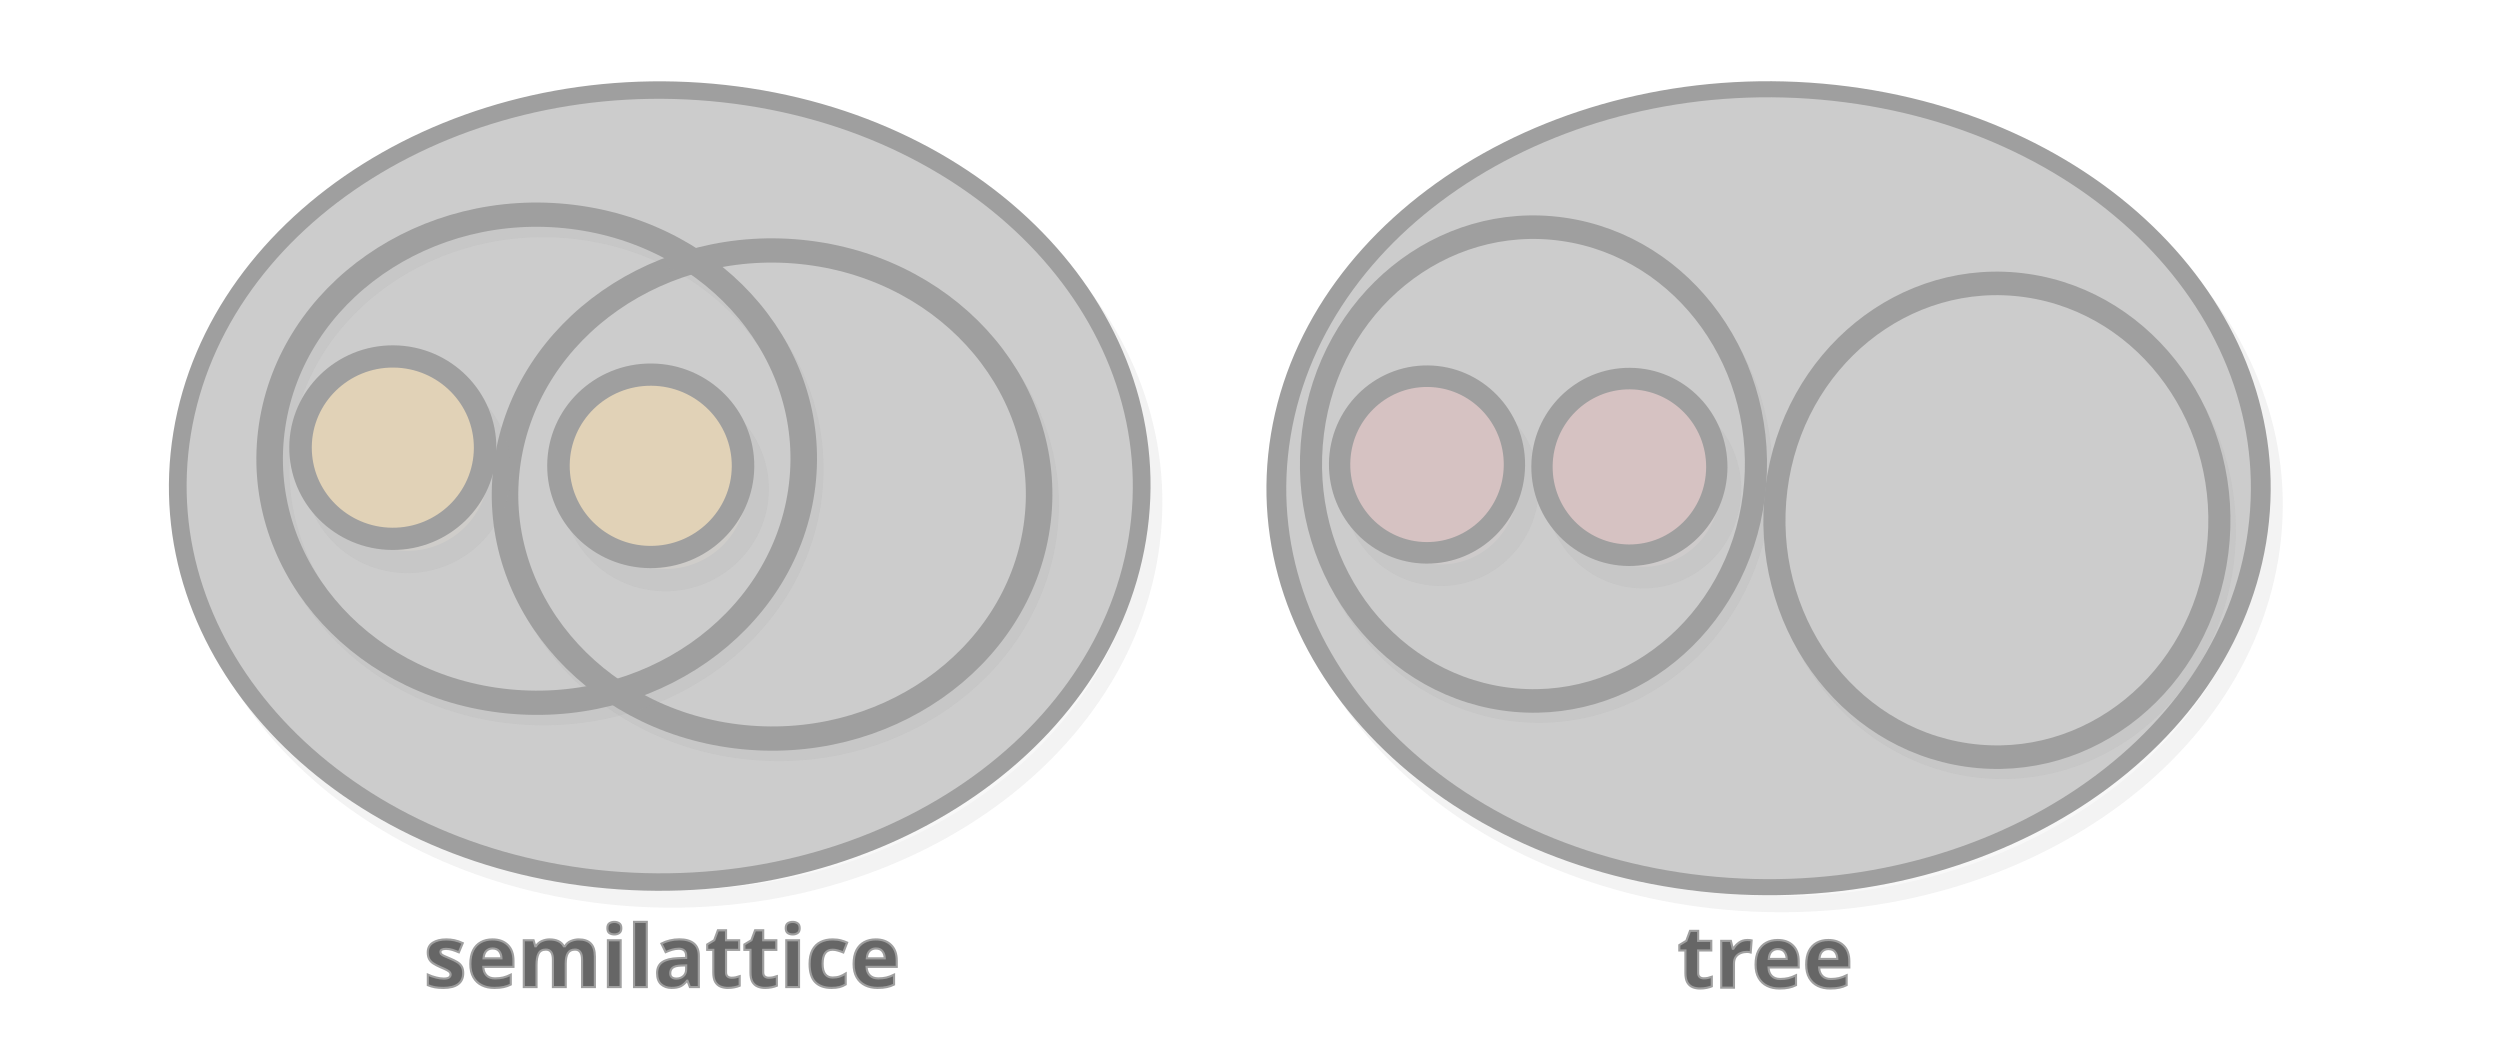
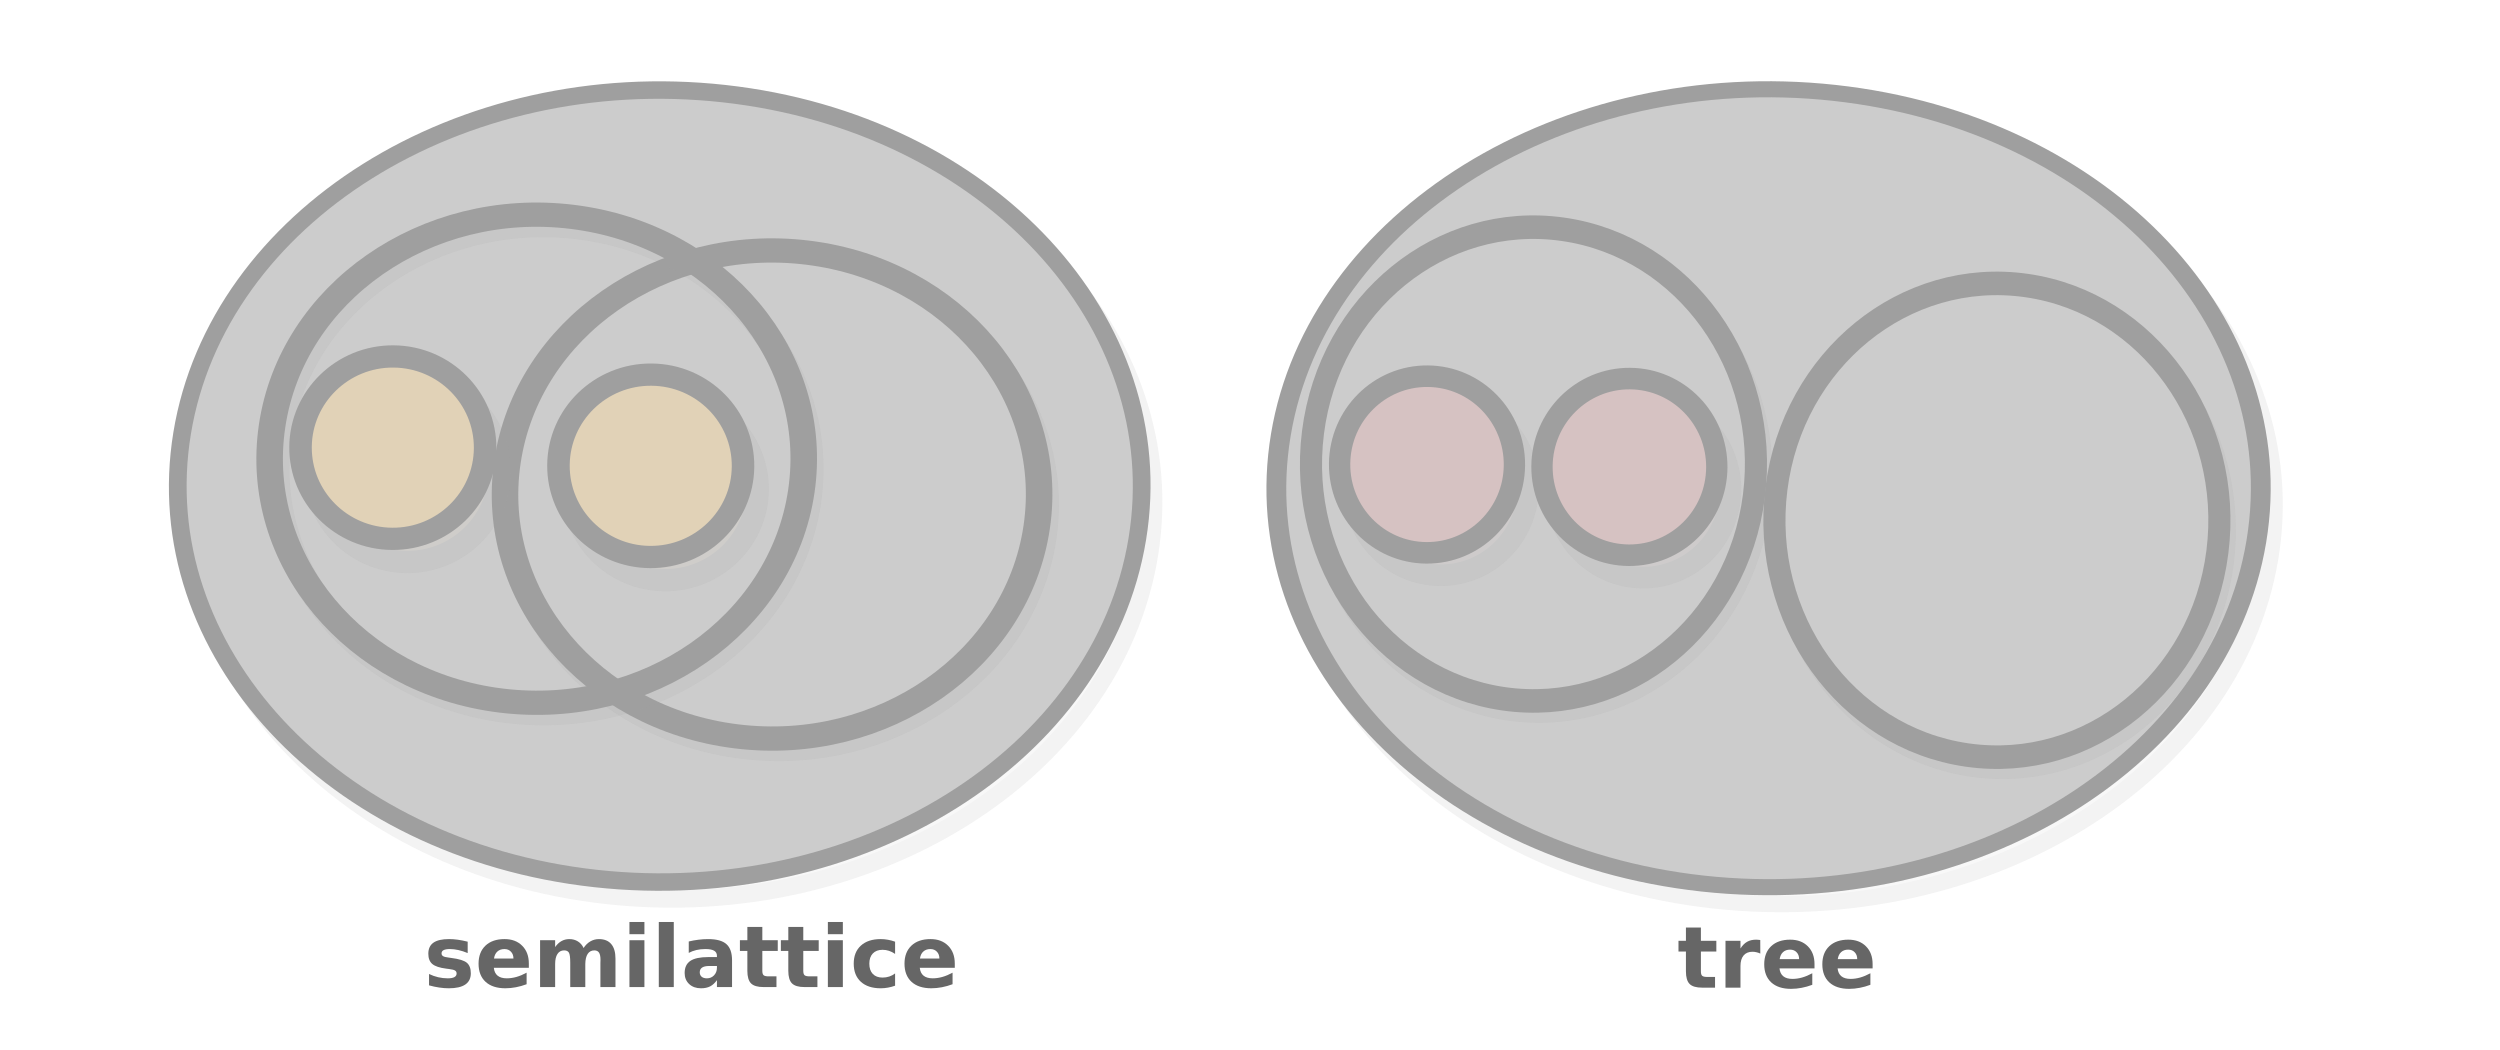
<svg xmlns="http://www.w3.org/2000/svg" viewBox="0 0 595.3 250" version="1.1" id="svg3397" width="595.3" height="250">
  <defs id="defs3401" />
  <g id="g2760-9-8-7-3-3" transform="matrix(3.368652,2.730436,-3.368652,2.730436,306.594,-715.4001)" style="fill:#cccccc;stroke-width:0.991;stroke-miterlimit:9;stroke-dasharray:none;stroke:#9f9f9f;stroke-opacity:1">
    <g id="g2749-4-6-6-2" style="fill:#cccccc;fill-opacity:1;stroke:#9f9f9f;stroke-width:0.991;stroke-miterlimit:9;stroke-dasharray:none;stroke-opacity:1" transform="rotate(-37.32803,185.7816,-63.90832)">
-       <circle cx="52.618" cy="85.453" r="24.6" id="circle3369-5-5-7-0" style="opacity:0.13;fill:#cccccc;fill-opacity:1;stroke:#9f9f9f;stroke-width:0.991;stroke-miterlimit:9;stroke-dasharray:none;stroke-opacity:1" />
-       <circle fill="#d71920" stroke="#be1e2d" cx="51.88" cy="84.495" r="24.6" id="circle3383-6-6-5-6" style="fill:#cccccc;fill-opacity:1;stroke:#9f9f9f;stroke-width:0.991;stroke-miterlimit:9;stroke-dasharray:none;stroke-opacity:1" />
+       <path style="opacity:0.13;fill:#cccccc;fill-opacity:1;stroke:#9f9f9f;stroke-width:0.991;stroke-miterlimit:9;stroke-dasharray:none;stroke-opacity:1" d="m 77.218,85.453 a 24.6,24.6 0 0 1 -24.6,24.6 24.6,24.6 0 0 1 -24.6,-24.6 24.6,24.6 0 0 1 24.6,-24.6 24.6,24.6 0 0 1 24.6,24.6 z" id="circle3369-5-5-7-0" />
+       <path style="fill:#cccccc;fill-opacity:1;stroke:#9f9f9f;stroke-width:0.991;stroke-miterlimit:9;stroke-dasharray:none;stroke-opacity:1" d="m 76.48,84.495 a 24.6,24.6 0 0 1 -24.6,24.6 24.6,24.6 0 0 1 -24.6,-24.6 24.6,24.6 0 0 1 24.6,-24.6 24.6,24.6 0 0 1 24.6,24.6 z" id="circle3383-6-6-5-6" />
    </g>
  </g>
  <g style="display:inline;fill:#dddddd;stroke:#9f9f9f;stroke-width:6.389;stroke-miterlimit:10;stroke-opacity:1" id="g1482-7-0-25-1-3-3-20-6-6-5" transform="matrix(0.1252866,-0.1778574,0.21875,0.2045632,369.9094,8.492737)" />
  <g id="g2760-9-8-7-3-3-3" transform="matrix(1.522741,1.621257,-1.522741,1.621257,313.3746,-383.3122)" style="fill:#cccccc;stroke:#9f9f9f;stroke-width:2.445;stroke-miterlimit:9;stroke-dasharray:none;stroke-opacity:1">
    <g id="g2749-4-6-6-2-1" style="fill:#cccccc;fill-opacity:1;stroke:#9f9f9f;stroke-width:2.445;stroke-miterlimit:9;stroke-dasharray:none;stroke-opacity:1" transform="rotate(-37.32803,185.7816,-63.90832)">
-       <circle cx="52.618" cy="85.453" r="24.6" id="circle3369-5-5-7-0-3" style="opacity:0.13;fill:#cccccc;fill-opacity:1;stroke:#9f9f9f;stroke-width:2.445;stroke-miterlimit:9;stroke-dasharray:none;stroke-opacity:1" />
-       <circle cx="51.88" cy="84.495" r="24.6" id="circle3383-6-6-5-6-1" style="fill:#cccccc;fill-opacity:1;stroke:#9f9f9f;stroke-width:2.445;stroke-miterlimit:9;stroke-dasharray:none;stroke-opacity:1" />
+       <path style="opacity:0.13;fill:#cccccc;fill-opacity:1;stroke:#9f9f9f;stroke-width:2.445;stroke-miterlimit:9;stroke-dasharray:none;stroke-opacity:1" d="m 77.218,85.453 a 24.6,24.6 0 0 1 -24.6,24.6 24.6,24.6 0 0 1 -24.6,-24.6 24.6,24.6 0 0 1 24.6,-24.6 24.6,24.6 0 0 1 24.6,24.6 z" id="circle3369-5-5-7-0-3" />
+       <path style="fill:#cccccc;fill-opacity:1;stroke:#9f9f9f;stroke-width:2.445;stroke-miterlimit:9;stroke-dasharray:none;stroke-opacity:1" d="m 76.48,84.495 a 24.6,24.6 0 0 1 -24.6,24.6 24.6,24.6 0 0 1 -24.6,-24.6 24.6,24.6 0 0 1 24.6,-24.6 24.6,24.6 0 0 1 24.6,24.6 z" id="circle3383-6-6-5-6-1" />
    </g>
  </g>
  <g id="g2760-0-7-6" transform="matrix(0.5982784,0.6045556,-0.5982784,0.6045556,359.7268,27.72278)" style="fill:#d6c2c2;stroke:#9f9f9f;stroke-opacity:1;fill-opacity:1">
    <g id="g2749-6-8-1" style="fill:#d6c2c2;fill-opacity:1;stroke:#9f9f9f;stroke-opacity:1" transform="rotate(-44.54511,52.72738,84.30643)">
-       <circle cx="55.441" cy="90.581" r="24.6" id="circle3369-33-3-6-0" style="opacity:0.13;fill:#d6c2c2;fill-opacity:1;stroke:#9f9f9f;stroke-width:6;stroke-miterlimit:10;stroke-opacity:1" />
-       <circle fill="#d71920" stroke="#be1e2d" cx="51.508" cy="84.367" r="24.6" id="circle3383-85-2-8-6" style="fill:#d6c2c2;fill-opacity:1;stroke:#9f9f9f;stroke-width:6;stroke-miterlimit:10;stroke-opacity:1" />
+       <path style="opacity:0.13;fill:#d6c2c2;fill-opacity:1;stroke:#9f9f9f;stroke-width:6;stroke-miterlimit:10;stroke-opacity:1" d="m 80.041,90.581 a 24.6,24.6 0 0 1 -24.6,24.6 24.6,24.6 0 0 1 -24.6,-24.6 24.6,24.6 0 0 1 24.6,-24.6 24.6,24.6 0 0 1 24.6,24.6 z" id="circle3369-33-3-6-0" />
+       <path style="fill:#d6c2c2;fill-opacity:1;stroke:#9f9f9f;stroke-width:6;stroke-miterlimit:10;stroke-opacity:1" d="m 76.108,84.367 a 24.6,24.6 0 0 1 -24.6,24.6 24.6,24.6 0 0 1 -24.6,-24.6 24.6,24.6 0 0 1 24.6,-24.6 24.6,24.6 0 0 1 24.6,24.6 z" id="circle3383-85-2-8-6" />
    </g>
  </g>
  <g id="g2760-0-7-6-3" transform="matrix(0.5982784,0.6045556,-0.5982784,0.6045556,407.9162,28.2915)" style="fill:#d6c2c2;stroke:#9f9f9f;stroke-opacity:1;fill-opacity:1">
    <g id="g2749-6-8-1-2" style="fill:#d6c2c2;fill-opacity:1;stroke:#9f9f9f;stroke-opacity:1" transform="rotate(-44.54511,52.72738,84.30643)">
-       <circle cx="55.441" cy="90.581" r="24.6" id="circle3369-33-3-6-0-7" style="opacity:0.13;fill:#d6c2c2;fill-opacity:1;stroke:#9f9f9f;stroke-width:6;stroke-miterlimit:10;stroke-opacity:1" />
-       <circle fill="#d71920" stroke="#be1e2d" cx="51.508" cy="84.367" r="24.6" id="circle3383-85-2-8-6-2" style="fill:#d6c2c2;fill-opacity:1;stroke:#9f9f9f;stroke-width:6;stroke-miterlimit:10;stroke-opacity:1" />
+       <path style="opacity:0.13;fill:#d6c2c2;fill-opacity:1;stroke:#9f9f9f;stroke-width:6;stroke-miterlimit:10;stroke-opacity:1" d="m 80.041,90.581 a 24.6,24.6 0 0 1 -24.6,24.6 24.6,24.6 0 0 1 -24.6,-24.6 24.6,24.6 0 0 1 24.6,-24.6 24.6,24.6 0 0 1 24.6,24.6 z" id="circle3369-33-3-6-0-7" />
+       <path style="fill:#d6c2c2;fill-opacity:1;stroke:#9f9f9f;stroke-width:6;stroke-miterlimit:10;stroke-opacity:1" d="m 76.108,84.367 a 24.6,24.6 0 0 1 -24.6,24.6 24.6,24.6 0 0 1 -24.6,-24.6 24.6,24.6 0 0 1 24.6,-24.6 24.6,24.6 0 0 1 24.6,24.6 z" id="circle3383-85-2-8-6-2" />
    </g>
  </g>
  <g id="g2760-9-8-7-3-3-3-6" transform="matrix(1.522741,1.621257,-1.522741,1.621257,423.7292,-369.9248)" style="fill:#cccccc;stroke:#9f9f9f;stroke-width:2.445;stroke-miterlimit:9;stroke-dasharray:none;stroke-opacity:1">
    <g id="g2749-4-6-6-2-1-2" style="fill:#cccccc;fill-opacity:1;stroke:#9f9f9f;stroke-width:2.445;stroke-miterlimit:9;stroke-dasharray:none;stroke-opacity:1" transform="rotate(-37.32803,185.7816,-63.90832)">
-       <circle cx="52.618" cy="85.453" r="24.6" id="circle3369-5-5-7-0-3-7" style="opacity:0.13;fill:#cccccc;fill-opacity:1;stroke:#9f9f9f;stroke-width:2.445;stroke-miterlimit:9;stroke-dasharray:none;stroke-opacity:1" />
-       <circle cx="51.88" cy="84.495" r="24.6" id="circle3383-6-6-5-6-1-3" style="fill:#cccccc;fill-opacity:1;stroke:#9f9f9f;stroke-width:2.445;stroke-miterlimit:9;stroke-dasharray:none;stroke-opacity:1" />
+       <path style="opacity:0.13;fill:#cccccc;fill-opacity:1;stroke:#9f9f9f;stroke-width:2.445;stroke-miterlimit:9;stroke-dasharray:none;stroke-opacity:1" d="m 77.218,85.453 a 24.6,24.6 0 0 1 -24.6,24.6 24.6,24.6 0 0 1 -24.6,-24.6 24.6,24.6 0 0 1 24.6,-24.6 24.6,24.6 0 0 1 24.6,24.6 z" id="circle3369-5-5-7-0-3-7" />
+       <path style="fill:#cccccc;fill-opacity:1;stroke:#9f9f9f;stroke-width:2.445;stroke-miterlimit:9;stroke-dasharray:none;stroke-opacity:1" d="m 76.48,84.495 a 24.6,24.6 0 0 1 -24.6,24.6 24.6,24.6 0 0 1 -24.6,-24.6 24.6,24.6 0 0 1 24.6,-24.6 24.6,24.6 0 0 1 24.6,24.6 z" id="circle3383-6-6-5-6-1-3" />
    </g>
  </g>
-   <ellipse cx="177.417" cy="101.579" id="circle3369-5-5-7-0-6" style="opacity:0.13;fill:#cccccc;fill-opacity:1;stroke:#9f9f9f;stroke-width:4.191;stroke-miterlimit:9;stroke-dasharray:none;stroke-opacity:1" transform="matrix(0.9939304,0.1100104,-0.1617872,0.9868257,0,0)" rx="114.419" ry="94.689" />
-   <ellipse cx="173.987" cy="97.891" id="circle3383-6-6-5-6-7" style="fill:#cccccc;fill-opacity:1;stroke:#9f9f9f;stroke-width:4.191;stroke-miterlimit:9;stroke-dasharray:none;stroke-opacity:1" transform="matrix(0.9939304,0.1100104,-0.1617872,0.9868257,0,0)" rx="114.419" ry="94.689" />
+   <path transform="matrix(0.9939304,0.1100104,-0.1617872,0.9868257,0,0)" style="opacity:0.13;fill:#cccccc;fill-opacity:1;stroke:#9f9f9f;stroke-width:4.191;stroke-miterlimit:9;stroke-dasharray:none;stroke-opacity:1" d="M 291.836,101.579 A 114.419,94.689 0 0 1 177.417,196.268 114.419,94.689 0 0 1 62.998,101.579 114.419,94.689 0 0 1 177.417,6.89 114.419,94.689 0 0 1 291.836,101.579 Z" id="circle3369-5-5-7-0-6" />
+   <path transform="matrix(0.9939304,0.1100104,-0.1617872,0.9868257,0,0)" style="fill:#cccccc;fill-opacity:1;stroke:#9f9f9f;stroke-width:4.191;stroke-miterlimit:9;stroke-dasharray:none;stroke-opacity:1" d="M 288.406,97.891 A 114.419,94.689 0 0 1 173.987,192.58 114.419,94.689 0 0 1 59.568,97.891 114.419,94.689 0 0 1 173.987,3.201 114.419,94.689 0 0 1 288.406,97.891 Z" id="circle3383-6-6-5-6-7" />
  <g id="g2760-9-8-7-3-3-3-6-4" transform="matrix(1.82768,1.67029,-1.82768,1.67029,121.7021,-390.9958)" style="fill:#cccccc;fill-opacity:1;stroke:#9f9f9f;stroke-width:2.445;stroke-miterlimit:9;stroke-dasharray:none;stroke-opacity:1">
    <g id="g2749-4-6-6-2-1-2-8" style="fill:#cccccc;fill-opacity:1;stroke:#9f9f9f;stroke-width:2.445;stroke-miterlimit:9;stroke-dasharray:none;stroke-opacity:1" transform="rotate(-37.32803,185.7816,-63.90832)">
-       <circle cx="52.618" cy="85.453" r="24.6" id="circle3369-5-5-7-0-3-7-8" style="opacity:0.13;fill:#cccccc;fill-opacity:1;stroke:#9f9f9f;stroke-width:2.445;stroke-miterlimit:9;stroke-dasharray:none;stroke-opacity:1" />
-       <circle cx="51.88" cy="84.495" r="24.6" id="circle3383-6-6-5-6-1-3-0" style="fill:#cccccc;fill-opacity:1;stroke:#9f9f9f;stroke-width:2.445;stroke-miterlimit:9;stroke-dasharray:none;stroke-opacity:1" />
+       <path style="opacity:0.13;fill:#cccccc;fill-opacity:1;stroke:#9f9f9f;stroke-width:2.445;stroke-miterlimit:9;stroke-dasharray:none;stroke-opacity:1" d="m 77.218,85.453 a 24.6,24.6 0 0 1 -24.6,24.6 24.6,24.6 0 0 1 -24.6,-24.6 24.6,24.6 0 0 1 24.6,-24.6 24.6,24.6 0 0 1 24.6,24.6 z" id="circle3369-5-5-7-0-3-7-8" />
+       <path style="fill:#cccccc;fill-opacity:1;stroke:#9f9f9f;stroke-width:2.445;stroke-miterlimit:9;stroke-dasharray:none;stroke-opacity:1" d="m 76.48,84.495 a 24.6,24.6 0 0 1 -24.6,24.6 24.6,24.6 0 0 1 -24.6,-24.6 24.6,24.6 0 0 1 24.6,-24.6 24.6,24.6 0 0 1 24.6,24.6 z" id="circle3383-6-6-5-6-1-3-0" />
    </g>
  </g>
  <g id="g2760-9-8-7-3-3-3-7" transform="matrix(1.82768,1.67029,-1.82768,1.67029,65.65432,-399.5205)" style="fill:none;stroke:#9f9f9f;stroke-width:2.445;stroke-miterlimit:9;stroke-dasharray:none;stroke-opacity:1">
    <g id="g2749-4-6-6-2-1-7" style="fill:none;fill-opacity:1;stroke:#9f9f9f;stroke-width:2.445;stroke-miterlimit:9;stroke-dasharray:none;stroke-opacity:1" transform="rotate(-37.32803,185.7816,-63.90832)">
-       <circle cx="52.618" cy="85.453" r="24.6" id="circle3369-5-5-7-0-3-6" style="opacity:0.13;fill:none;fill-opacity:1;stroke:#9f9f9f;stroke-width:2.445;stroke-miterlimit:9;stroke-dasharray:none;stroke-opacity:1" />
-       <circle cx="51.88" cy="84.495" r="24.6" id="circle3383-6-6-5-6-1-35" style="fill:none;fill-opacity:1;stroke:#9f9f9f;stroke-width:2.445;stroke-miterlimit:9;stroke-dasharray:none;stroke-opacity:1" />
+       <path style="opacity:0.13;fill:none;fill-opacity:1;stroke:#9f9f9f;stroke-width:2.445;stroke-miterlimit:9;stroke-dasharray:none;stroke-opacity:1" d="m 77.218,85.453 a 24.6,24.6 0 0 1 -24.6,24.6 24.6,24.6 0 0 1 -24.6,-24.6 24.6,24.6 0 0 1 24.6,-24.6 24.6,24.6 0 0 1 24.6,24.6 z" id="circle3369-5-5-7-0-3-6" />
+       <path style="fill:none;fill-opacity:1;stroke:#9f9f9f;stroke-width:2.445;stroke-miterlimit:9;stroke-dasharray:none;stroke-opacity:1" d="m 76.48,84.495 a 24.6,24.6 0 0 1 -24.6,24.6 24.6,24.6 0 0 1 -24.6,-24.6 24.6,24.6 0 0 1 24.6,-24.6 24.6,24.6 0 0 1 24.6,24.6 z" id="circle3383-6-6-5-6-1-35" />
    </g>
  </g>
  <g id="g2760-0-7-6-31" transform="matrix(0.6316814,0.6242114,-0.6316814,0.6242114,114.5762,21.00987)" style="fill:#e1d2b7;fill-opacity:1;stroke:#9f9f9f;stroke-opacity:1">
    <g id="g2749-6-8-1-5" style="fill:#e1d2b7;fill-opacity:1;stroke:#9f9f9f;stroke-opacity:1" transform="rotate(-44.54511,52.72738,84.30643)">
-       <circle cx="55.441" cy="90.581" r="24.6" id="circle3369-33-3-6-0-70" style="opacity:0.13;fill:#e1d2b7;fill-opacity:1;stroke:#9f9f9f;stroke-width:6;stroke-miterlimit:10;stroke-opacity:1" />
-       <circle cx="51.508" cy="84.367" r="24.6" id="circle3383-85-2-8-6-3" style="fill:#e1d2b7;fill-opacity:1;stroke:#9f9f9f;stroke-width:6;stroke-miterlimit:10;stroke-opacity:1" />
+       <path style="opacity:0.13;fill:#e1d2b7;fill-opacity:1;stroke:#9f9f9f;stroke-width:6;stroke-miterlimit:10;stroke-opacity:1" d="m 80.041,90.581 a 24.6,24.6 0 0 1 -24.6,24.6 24.6,24.6 0 0 1 -24.6,-24.6 24.6,24.6 0 0 1 24.6,-24.6 24.6,24.6 0 0 1 24.6,24.6 z" id="circle3369-33-3-6-0-70" />
+       <path style="fill:#e1d2b7;fill-opacity:1;stroke:#9f9f9f;stroke-width:6;stroke-miterlimit:10;stroke-opacity:1" d="m 76.108,84.367 a 24.6,24.6 0 0 1 -24.6,24.6 24.6,24.6 0 0 1 -24.6,-24.6 24.6,24.6 0 0 1 24.6,-24.6 24.6,24.6 0 0 1 24.6,24.6 z" id="circle3383-85-2-8-6-3" />
    </g>
  </g>
  <g id="g2760-0-7-6-3-4" transform="matrix(0.6316814,0.6242114,-0.6316814,0.6242114,175.9928,25.33676)" style="fill:#e1d2b7;fill-opacity:1;stroke:#9f9f9f;stroke-opacity:1">
    <g id="g2749-6-8-1-2-7" style="fill:#e1d2b7;fill-opacity:1;stroke:#9f9f9f;stroke-opacity:1" transform="rotate(-44.54511,52.72738,84.30643)">
-       <circle cx="55.441" cy="90.581" r="24.6" id="circle3369-33-3-6-0-7-6" style="opacity:0.13;fill:#e1d2b7;fill-opacity:1;stroke:#9f9f9f;stroke-width:6;stroke-miterlimit:10;stroke-opacity:1" />
-       <circle cx="51.508" cy="84.367" r="24.6" id="circle3383-85-2-8-6-2-0" style="fill:#e1d2b7;fill-opacity:1;stroke:#9f9f9f;stroke-width:6;stroke-miterlimit:10;stroke-opacity:1" />
+       <path style="opacity:0.13;fill:#e1d2b7;fill-opacity:1;stroke:#9f9f9f;stroke-width:6;stroke-miterlimit:10;stroke-opacity:1" d="m 80.041,90.581 a 24.6,24.6 0 0 1 -24.6,24.6 24.6,24.6 0 0 1 -24.6,-24.6 24.6,24.6 0 0 1 24.6,-24.6 24.6,24.6 0 0 1 24.6,24.6 z" id="circle3369-33-3-6-0-7-6" />
+       <path style="fill:#e1d2b7;fill-opacity:1;stroke:#9f9f9f;stroke-width:6;stroke-miterlimit:10;stroke-opacity:1" d="m 76.108,84.367 a 24.6,24.6 0 0 1 -24.6,24.6 24.6,24.6 0 0 1 -24.6,-24.6 24.6,24.6 0 0 1 24.6,-24.6 24.6,24.6 0 0 1 24.6,24.6 z" id="circle3383-85-2-8-6-2-0" />
    </g>
  </g>
-   <text xml:space="preserve" style="font-style:normal;font-weight:normal;font-size:20.399px;line-height:1.25;font-family:sans-serif;fill:#666666;fill-opacity:1;stroke:#9f9f9f;stroke-width:0.51;stroke-opacity:1;" x="399.412" y="235.18" id="text19660">
-     <tspan id="tspan19658" x="399.412" y="235.18" style="font-style:normal;font-variant:normal;font-weight:bold;font-stretch:normal;font-family:sans-serif;-inkscape-font-specification:'sans-serif Bold';fill:#666666;stroke-width:0.51;stroke:#9f9f9f;stroke-opacity:1;">tree</tspan>
-   </text>
-   <text xml:space="preserve" style="font-style:normal;font-weight:normal;font-size:20.399px;line-height:1.25;font-family:sans-serif;fill:#666666;fill-opacity:1;stroke:#9f9f9f;stroke-width:0.51;stroke-opacity:1;" x="100.937" y="235.042" id="text19660-3">
-     <tspan id="tspan19658-4" x="100.937" y="235.042" style="font-style:normal;font-variant:normal;font-weight:bold;font-stretch:normal;font-family:sans-serif;-inkscape-font-specification:'sans-serif Bold';fill:#666666;stroke-width:0.51;stroke:#9f9f9f;stroke-opacity:1;">semilattice</tspan>
-   </text>
+   <g aria-label="tree" style="font-style:normal;font-weight:normal;font-size:20.399px;line-height:1.25;font-family:sans-serif;fill:#666666;fill-opacity:1;stroke:none;stroke-width:0.51;stroke-opacity:1" id="text19660">
+     <path d="m 405.019,220.857 v 3.167 h 3.675 v 2.55 h -3.675 v 4.731 q 0,0.777 0.309,1.056 0.309,0.269 1.225,0.269 h 1.833 v 2.55 h -3.058 q -2.112,0 -2.998,-0.876 -0.876,-0.886 -0.876,-2.998 v -4.731 h -1.773 v -2.55 h 1.773 v -3.167 z" style="font-style:normal;font-variant:normal;font-weight:bold;font-stretch:normal;font-family:sans-serif;-inkscape-font-specification:'sans-serif Bold';fill:#666666;stroke:none;stroke-width:0.51;stroke-opacity:1" id="path160107" />
+     <path d="m 419.163,227.062 q -0.468,-0.219 -0.936,-0.319 -0.458,-0.11 -0.926,-0.11 -1.375,0 -2.122,0.886 -0.737,0.876 -0.737,2.52 v 5.139 h -3.566 v -11.155 h 3.566 v 1.833 q 0.687,-1.096 1.574,-1.594 0.896,-0.508 2.141,-0.508 0.179,0 0.388,0.02 0.209,0.01 0.608,0.06 z" style="font-style:normal;font-variant:normal;font-weight:bold;font-stretch:normal;font-family:sans-serif;-inkscape-font-specification:'sans-serif Bold';fill:#666666;stroke:none;stroke-width:0.51;stroke-opacity:1" id="path160109" />
+     <path d="m 432.071,229.572 v 1.016 h -8.337 q 0.129,1.255 0.906,1.882 0.777,0.627 2.171,0.627 1.126,0 2.301,-0.329 1.185,-0.339 2.43,-1.016 v 2.749 q -1.265,0.478 -2.53,0.717 -1.265,0.249 -2.53,0.249 -3.028,0 -4.711,-1.534 -1.673,-1.544 -1.673,-4.323 0,-2.729 1.643,-4.293 1.653,-1.564 4.542,-1.564 2.63,0 4.203,1.584 1.584,1.584 1.584,4.233 z m -3.665,-1.185 q 0,-1.016 -0.598,-1.633 -0.588,-0.627 -1.544,-0.627 -1.036,0 -1.683,0.588 -0.647,0.578 -0.807,1.673 z" style="font-style:normal;font-variant:normal;font-weight:bold;font-stretch:normal;font-family:sans-serif;-inkscape-font-specification:'sans-serif Bold';fill:#666666;stroke:none;stroke-width:0.51;stroke-opacity:1" id="path160111" />
+     <path d="m 445.906,229.572 v 1.016 h -8.337 q 0.129,1.255 0.906,1.882 0.777,0.627 2.171,0.627 1.126,0 2.301,-0.329 1.185,-0.339 2.43,-1.016 v 2.749 q -1.265,0.478 -2.53,0.717 -1.265,0.249 -2.53,0.249 -3.028,0 -4.711,-1.534 -1.673,-1.544 -1.673,-4.323 0,-2.729 1.643,-4.293 1.653,-1.564 4.542,-1.564 2.63,0 4.203,1.584 1.584,1.584 1.584,4.233 z m -3.665,-1.185 q 0,-1.016 -0.598,-1.633 -0.588,-0.627 -1.544,-0.627 -1.036,0 -1.683,0.588 -0.647,0.578 -0.807,1.673 z" style="font-style:normal;font-variant:normal;font-weight:bold;font-stretch:normal;font-family:sans-serif;-inkscape-font-specification:'sans-serif Bold';fill:#666666;stroke:none;stroke-width:0.51;stroke-opacity:1" id="path160113" />
+   </g>
+   <g aria-label="semilattice" style="font-style:normal;font-weight:normal;font-size:20.399px;line-height:1.25;font-family:sans-serif;fill:#666666;fill-opacity:1;stroke:none;stroke-width:0.51;stroke-opacity:1" id="text19660-3">
+     <path d="m 111.365,224.235 v 2.709 q -1.145,-0.478 -2.211,-0.717 -1.066,-0.239 -2.012,-0.239 -1.016,0 -1.514,0.259 -0.488,0.249 -0.488,0.777 0,0.428 0.369,0.657 0.378,0.229 1.345,0.339 l 0.627,0.09 q 2.739,0.349 3.685,1.145 0.946,0.797 0.946,2.5 0,1.783 -1.315,2.679 -1.315,0.896 -3.924,0.896 -1.106,0 -2.291,-0.179 -1.175,-0.169 -2.42,-0.518 v -2.709 q 1.066,0.518 2.181,0.777 1.126,0.259 2.281,0.259 1.046,0 1.574,-0.289 0.528,-0.289 0.528,-0.857 0,-0.478 -0.369,-0.707 -0.359,-0.239 -1.444,-0.369 l -0.627,-0.08 q -2.381,-0.299 -3.337,-1.106 -0.956,-0.807 -0.956,-2.45 0,-1.773 1.215,-2.63 1.215,-0.857 3.725,-0.857 0.986,0 2.072,0.149 1.086,0.149 2.361,0.468 z" style="font-style:normal;font-variant:normal;font-weight:bold;font-stretch:normal;font-family:sans-serif;-inkscape-font-specification:'sans-serif Bold';fill:#666666;stroke:none;stroke-width:0.51;stroke-opacity:1" id="path160116" />
+     <path d="m 125.927,229.434 v 1.016 h -8.337 q 0.129,1.255 0.906,1.882 0.777,0.627 2.171,0.627 1.126,0 2.301,-0.329 1.185,-0.339 2.43,-1.016 v 2.749 q -1.265,0.478 -2.53,0.717 -1.265,0.249 -2.53,0.249 -3.028,0 -4.711,-1.534 -1.673,-1.544 -1.673,-4.323 0,-2.729 1.643,-4.293 1.653,-1.564 4.542,-1.564 2.63,0 4.203,1.584 1.584,1.584 1.584,4.233 z m -3.665,-1.185 q 0,-1.016 -0.598,-1.633 -0.588,-0.627 -1.544,-0.627 -1.036,0 -1.683,0.588 -0.647,0.578 -0.807,1.673 z" style="font-style:normal;font-variant:normal;font-weight:bold;font-stretch:normal;font-family:sans-serif;-inkscape-font-specification:'sans-serif Bold';fill:#666666;stroke:none;stroke-width:0.51;stroke-opacity:1" id="path160118" />
+     <path d="m 138.965,225.739 q 0.677,-1.036 1.604,-1.574 0.936,-0.548 2.052,-0.548 1.922,0 2.928,1.185 1.006,1.185 1.006,3.446 v 6.793 h -3.586 v -5.817 q 0.01,-0.129 0.01,-0.269 0.01,-0.139 0.01,-0.398 0,-1.185 -0.349,-1.713 -0.349,-0.538 -1.126,-0.538 -1.016,0 -1.574,0.837 -0.548,0.837 -0.568,2.42 v 5.478 h -3.586 v -5.817 q 0,-1.853 -0.319,-2.381 -0.319,-0.538 -1.135,-0.538 -1.026,0 -1.584,0.847 -0.558,0.837 -0.558,2.4 v 5.488 h -3.586 v -11.155 h 3.586 v 1.633 q 0.657,-0.946 1.504,-1.424 0.857,-0.478 1.882,-0.478 1.155,0 2.042,0.558 0.886,0.558 1.345,1.564 z" style="font-style:normal;font-variant:normal;font-weight:bold;font-stretch:normal;font-family:sans-serif;-inkscape-font-specification:'sans-serif Bold';fill:#666666;stroke:none;stroke-width:0.51;stroke-opacity:1" id="path160120" />
+     <path d="m 149.882,223.886 h 3.566 v 11.155 h -3.566 z m 0,-4.343 h 3.566 v 2.908 h -3.566 z" style="font-style:normal;font-variant:normal;font-weight:bold;font-stretch:normal;font-family:sans-serif;-inkscape-font-specification:'sans-serif Bold';fill:#666666;stroke:none;stroke-width:0.51;stroke-opacity:1" id="path160122" />
+     <path d="m 156.874,219.544 h 3.566 v 15.498 h -3.566 z" style="font-style:normal;font-variant:normal;font-weight:bold;font-stretch:normal;font-family:sans-serif;-inkscape-font-specification:'sans-serif Bold';fill:#666666;stroke:none;stroke-width:0.51;stroke-opacity:1" id="path160124" />
+     <path d="m 168.866,230.022 q -1.116,0 -1.683,0.378 -0.558,0.378 -0.558,1.116 0,0.677 0.448,1.066 0.458,0.378 1.265,0.378 1.006,0 1.693,-0.717 0.687,-0.727 0.687,-1.813 v -0.408 z m 5.448,-1.345 v 6.365 h -3.596 v -1.653 q -0.717,1.016 -1.614,1.484 -0.896,0.458 -2.181,0.458 -1.733,0 -2.819,-1.006 -1.076,-1.016 -1.076,-2.63 0,-1.962 1.345,-2.879 1.355,-0.916 4.243,-0.916 h 2.102 v -0.279 q 0,-0.847 -0.667,-1.235 -0.667,-0.398 -2.082,-0.398 -1.145,0 -2.131,0.229 -0.986,0.229 -1.833,0.687 v -2.719 q 1.145,-0.279 2.301,-0.418 1.155,-0.149 2.311,-0.149 3.018,0 4.353,1.195 1.345,1.185 1.345,3.865 z" style="font-style:normal;font-variant:normal;font-weight:bold;font-stretch:normal;font-family:sans-serif;-inkscape-font-specification:'sans-serif Bold';fill:#666666;stroke:none;stroke-width:0.51;stroke-opacity:1" id="path160126" />
+     <path d="m 181.525,220.719 v 3.167 h 3.675 v 2.55 h -3.675 v 4.731 q 0,0.777 0.309,1.056 0.309,0.269 1.225,0.269 h 1.833 v 2.55 h -3.058 q -2.112,0 -2.998,-0.876 -0.876,-0.886 -0.876,-2.998 v -4.731 h -1.773 v -2.55 h 1.773 v -3.167 z" style="font-style:normal;font-variant:normal;font-weight:bold;font-stretch:normal;font-family:sans-serif;-inkscape-font-specification:'sans-serif Bold';fill:#666666;stroke:none;stroke-width:0.51;stroke-opacity:1" id="path160128" />
+     <path d="m 191.277,220.719 v 3.167 h 3.675 v 2.55 h -3.675 v 4.731 q 0,0.777 0.309,1.056 0.309,0.269 1.225,0.269 h 1.833 v 2.55 h -3.058 q -2.112,0 -2.998,-0.876 -0.876,-0.886 -0.876,-2.998 v -4.731 h -1.773 v -2.55 h 1.773 v -3.167 z" style="font-style:normal;font-variant:normal;font-weight:bold;font-stretch:normal;font-family:sans-serif;-inkscape-font-specification:'sans-serif Bold';fill:#666666;stroke:none;stroke-width:0.51;stroke-opacity:1" id="path160130" />
+     <path d="m 197.133,223.886 h 3.566 v 11.155 h -3.566 z m 0,-4.343 h 3.566 v 2.908 h -3.566 z" style="font-style:normal;font-variant:normal;font-weight:bold;font-stretch:normal;font-family:sans-serif;-inkscape-font-specification:'sans-serif Bold';fill:#666666;stroke:none;stroke-width:0.51;stroke-opacity:1" id="path160132" />
+     <path d="m 213.139,224.235 v 2.908 q -0.727,-0.498 -1.464,-0.737 -0.727,-0.239 -1.514,-0.239 -1.494,0 -2.331,0.877 -0.827,0.867 -0.827,2.43 0,1.564 0.827,2.44 0.837,0.867 2.331,0.867 0.837,0 1.584,-0.249 0.757,-0.249 1.394,-0.737 v 2.918 q -0.837,0.309 -1.703,0.458 -0.857,0.159 -1.723,0.159 -3.018,0 -4.721,-1.544 -1.703,-1.554 -1.703,-4.313 0,-2.759 1.703,-4.303 1.703,-1.554 4.721,-1.554 0.876,0 1.723,0.159 0.857,0.149 1.703,0.458 z" style="font-style:normal;font-variant:normal;font-weight:bold;font-stretch:normal;font-family:sans-serif;-inkscape-font-specification:'sans-serif Bold';fill:#666666;stroke:none;stroke-width:0.51;stroke-opacity:1" id="path160134" />
+     <path d="m 227.353,229.434 v 1.016 h -8.337 q 0.129,1.255 0.906,1.882 0.777,0.627 2.171,0.627 1.126,0 2.301,-0.329 1.185,-0.339 2.43,-1.016 v 2.749 q -1.265,0.478 -2.53,0.717 -1.265,0.249 -2.53,0.249 -3.028,0 -4.711,-1.534 -1.673,-1.544 -1.673,-4.323 0,-2.729 1.643,-4.293 1.653,-1.564 4.542,-1.564 2.63,0 4.203,1.584 1.584,1.584 1.584,4.233 z m -3.665,-1.185 q 0,-1.016 -0.598,-1.633 -0.588,-0.627 -1.544,-0.627 -1.036,0 -1.683,0.588 -0.647,0.578 -0.807,1.673 z" style="font-style:normal;font-variant:normal;font-weight:bold;font-stretch:normal;font-family:sans-serif;-inkscape-font-specification:'sans-serif Bold';fill:#666666;stroke:none;stroke-width:0.51;stroke-opacity:1" id="path160136" />
+   </g>
</svg>
